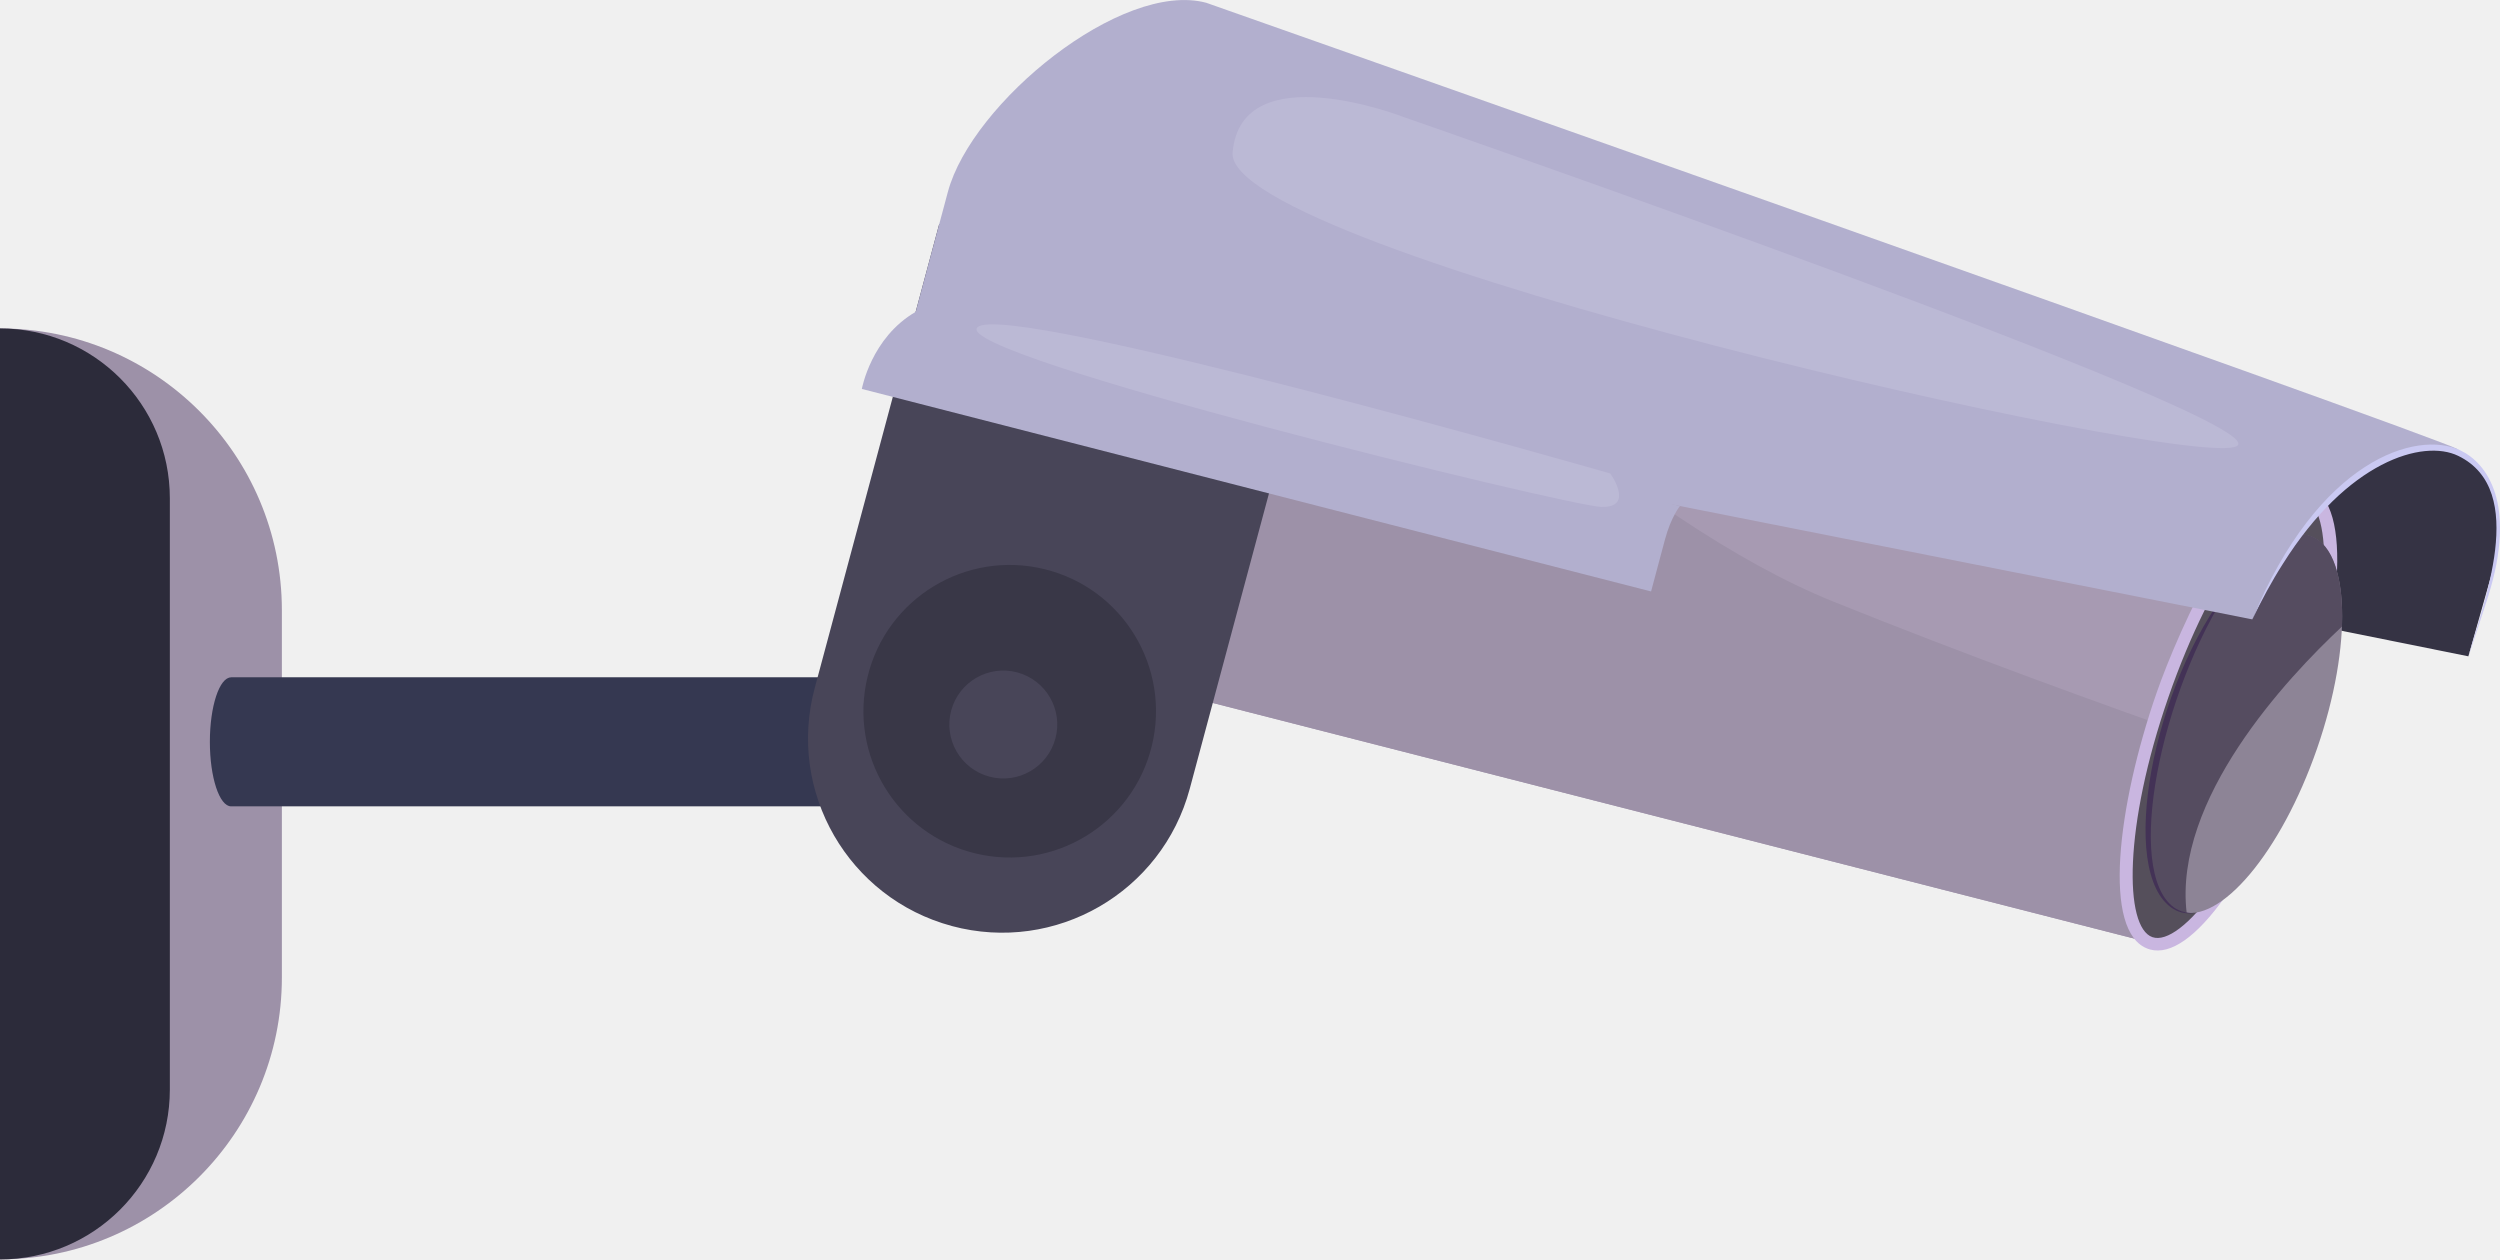
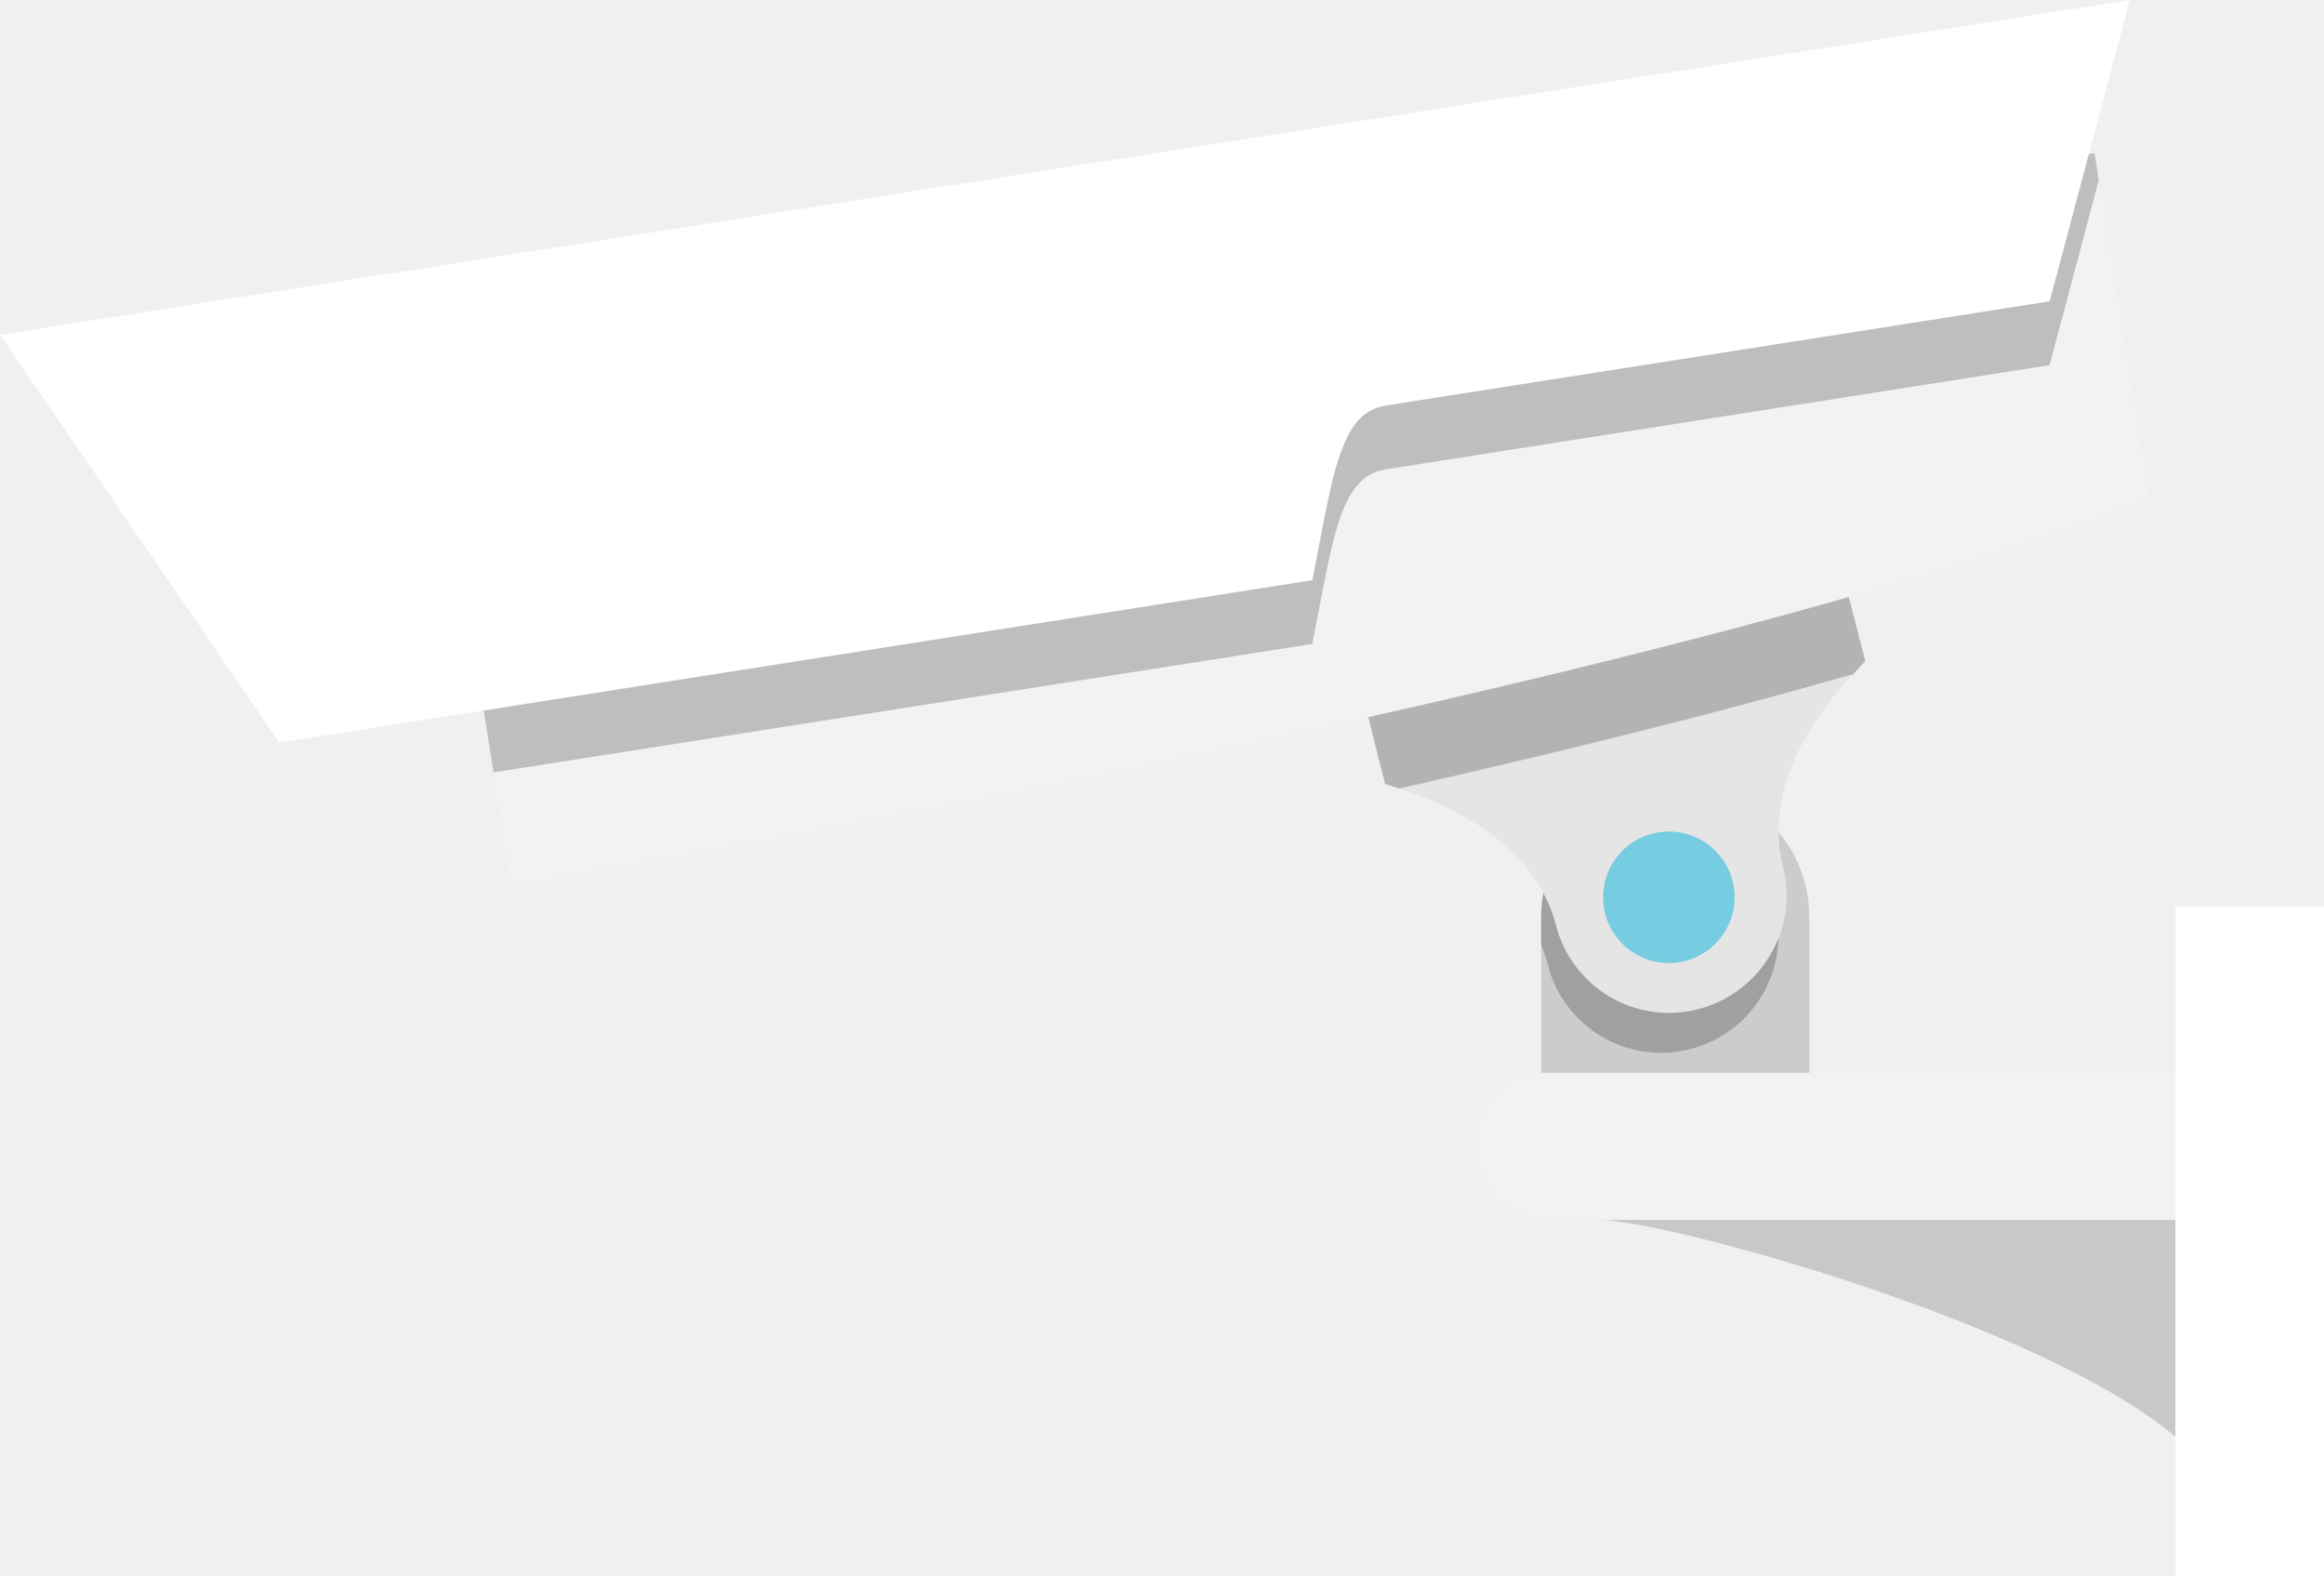
- <svg xmlns="http://www.w3.org/2000/svg" viewBox="0 0 332.95 167.72">
+ <svg xmlns="http://www.w3.org/2000/svg" viewBox="0 0 219.94 149.11">
  <defs>
    <style>
      .cls-1 {
-         fill: #8d8496;
+         fill: #76cce0;
      }

      .cls-2 {
-         fill: #9d99bf;
-         mix-blend-mode: screen;
-         opacity: .2;
+         fill: #fff;
      }

      .cls-3 {
-         fill: #554f5b;
+         fill: #e5e5e5;
      }

      .cls-4 {
-         fill: #433256;
+         fill: #f2f2f2;
      }

      .cls-5 {
-         fill: #cac9f2;
+         isolation: isolate;
      }

      .cls-6 {
-         fill: #353851;
+         opacity: .43;
+       }
+ 
+       .cls-6, .cls-7 {
+         fill: gray;
+         mix-blend-mode: multiply;
      }

      .cls-7 {
-         isolation: isolate;
+         opacity: .26;
      }

      .cls-8 {
-         fill: #c9b6e0;
-       }
- 
-       .cls-9 {
-         fill: #b2afce;
-       }
- 
-       .cls-10 {
-         fill: #2c2b3a;
-       }
- 
-       .cls-11 {
-         fill: #353344;
-       }
- 
-       .cls-12 {
-         fill: #554c60;
-       }
- 
-       .cls-13 {
-         fill: #9d91a8;
-       }
- 
-       .cls-14 {
-         fill: #a79ab2;
-       }
- 
-       .cls-15 {
-         fill: #484558;
-       }
- 
-       .cls-16 {
-         fill: #393747;
+         fill: #ccc;
      }
    </style>
  </defs>
-   <g class="cls-7">
+   <g class="cls-5">
    <g id="Layer_1" data-name="Layer 1">
      <g>
-         <path class="cls-11" d="M332.17,75.3c1.01-3.76,1.35-9.14-2.54-13.49-1.78-2-6.51-3.35-9.12-2.73-8.78,2.09-16.23,10.37-21.55,22.33l29.78,6,3.42-12.11Z" />
-         <path class="cls-13" d="M0,167.72h0V43.74h0c20.73,0,37.54,16.81,37.54,37.54v48.9c0,20.73-16.81,37.54-37.54,37.54Z" />
-         <path class="cls-10" d="M0,167.72h0V43.74h0c12.49,0,22.62,10.13,22.62,22.62v78.75c0,12.49-10.13,22.62-22.62,22.62Z" />
-         <g>
-           <path class="cls-14" d="M285.93,125.44l-162.66-41.6,15.91-45.89c5.23-15.09,21.7-23.07,36.79-17.84l131.59,45.63-21.63,59.71Z" />
-           <path class="cls-13" d="M285.93,125.44l9.5-26.21c-15.63-5.46-34.01-12.15-51.29-19.12-26.19-10.56-57.77-40.6-77.74-61.6-11.94.04-23.08,7.52-27.22,19.44l-15.91,45.89,162.66,41.6Z" />
-           <path class="cls-3" d="M305.57,98.66c-5.74,16.56-14.33,28.62-19.19,26.93-4.85-1.68-4.13-16.47,1.61-33.03,5.74-16.56,14.33-28.62,19.19-26.94,4.85,1.68,4.13,16.47-1.61,33.03Z" />
-           <path class="cls-8" d="M307.46,64.84c-7.81-2.71-17.39,19.22-20.25,27.45-5.18,14.92-7.32,31.94-1.1,34.09.09.03.17.06.26.08,2.73.73,6.16-1.68,9.96-7.01,3.67-5.15,7.23-12.44,10.04-20.52,5.17-14.92,7.32-31.94,1.1-34.09ZM304.78,98.39c-2.75,7.94-6.24,15.07-9.82,20.1-3.29,4.62-6.4,6.98-8.3,6.32-3.78-1.31-3.84-14.76,2.13-31.96,5.9-17.01,14.15-27.49,17.99-26.46.04.01.09.03.13.04,3.78,1.31,3.84,14.76-2.13,31.97Z" />
-           <g>
-             <path class="cls-1" d="M308.58,99.71c-4.79,13.8-12.95,23.5-18.23,21.67-5.28-1.83-5.68-14.5-.89-28.3,4.79-13.8,12.95-23.5,18.23-21.67,5.28,1.83,5.68,14.5.89,28.3Z" />
-             <path class="cls-12" d="M311.9,83.45c.26-6.36-1.16-11.04-4.19-12.09-5.28-1.83-13.45,7.92-18.24,21.72-4.79,13.8-4.39,26.47.89,28.3.26.09.58.16.86.19-1.77-15.08,13.29-31.22,20.68-38.12Z" />
-             <path class="cls-4" d="M292.42,121.55c-.5.1-1.03.12-1.54.04-.51-.08-1.01-.28-1.46-.55-7.56-4.76-2.71-30.01,7.66-42.98-9.33,14.05-14.23,37.98-7.54,42.8.82.57,1.86.82,2.88.7Z" />
-           </g>
-         </g>
-         <path class="cls-6" d="M30.78,90.21c-1.56,0-2.83,3.85-2.83,8.59s1.27,8.59,2.83,8.59h115.33v-17.19H30.78Z" />
-         <path class="cls-15" d="M126.78,123.33h0c-13.79-3.7-21.98-17.88-18.28-31.68l16.58-61.81,49.95,13.4-16.58,61.81c-3.7,13.79-17.88,21.98-31.68,18.28Z" />
-         <circle class="cls-16" cx="134.46" cy="94.71" r="19.48" transform="translate(10.67 202.99) rotate(-76.33)" />
-         <path class="cls-15" d="M140.56,98.35c-1.03,3.83-4.97,6.11-8.8,5.08s-6.11-4.97-5.08-8.8,4.97-6.11,8.8-5.08,6.11,4.97,5.08,8.8Z" />
-         <path class="cls-9" d="M327.48,59.89C323.81,57.85,160.65.37,160.65.37c-11.27-3.02-31.23,13.33-34.41,25.18l-5.74,21.4,179.46,35.54c6.07-13.94,16.34-24.44,27.52-22.6Z" />
-         <path class="cls-5" d="M328.75,87.41c1.8-6.78,8.12-22.09-1.37-26.7-4.7-2.28-14.77.74-23.33,14.36-1.52,2.37-2.85,4.87-4.09,7.42,8.83-21.36,21.91-25.24,27.69-22.52,3.57,1.68,7.57,7.12,3.75,19.37-.88,2.69-1.74,5.39-2.64,8.07Z" />
-         <path class="cls-2" d="M186.89,15.57s-21.59-8.39-22.73,4.74,127.93,42.46,133.74,39.1c5.81-3.35-111.02-43.84-111.02-43.84Z" />
-         <path class="cls-9" d="M121.96,41.5l101.77,25.9s-1.18,1.45-1.98,4.42l-1.86,6.95-105.11-26.97s1.23-6.85,7.19-10.28Z" />
-         <path class="cls-2" d="M214.46,63.06s-80.48-23.12-84.28-19.47c-3.8,3.65,78.57,23.79,83.08,23.92,4.52.13,1.19-4.45,1.19-4.45Z" />
+         <path class="cls-2" d="M201.56,0l-3.87,14.59-3.7,13.92s-58.38,9.17-62.85,9.88c-4.47.7-5.02,6.9-6.93,16.5l-97.79,15.37-2.65-3.89-8.91-13.01L0,31.68,201.56,0Z" />
+         <path class="cls-4" d="M203.35,47.09c-7.84,3.17-17.61,6.33-28.4,9.41-14.05,4.01-29.85,7.87-45.47,11.37-35.49,7.96-70.07,14.08-81.11,15.8l-2.59-16.43,78.42-12.33c1.9-9.62,2.47-15.8,6.93-16.52,4.46-.69,62.84-9.86,62.84-9.86l3.71-13.93.54-.09,5.13,32.59Z" />
+         <path class="cls-4" d="M205.89,101.5v13.93h-59.13c-3.83,0-6.96-3.14-6.96-6.96,0-1.93.78-3.68,2.05-4.92,1.27-1.27,2.99-2.05,4.91-2.05h59.13Z" />
+         <path class="cls-3" d="M205.89,115.43v20.53c-12.75-10.83-48.39-20.53-54.54-20.53h54.54Z" />
+         <path class="cls-7" d="M205.89,115.43v20.53c-12.75-10.83-48.39-20.53-54.54-20.53h54.54Z" />
+         <rect class="cls-2" x="205.89" y="85.79" width="14.05" height="63.32" />
+         <path class="cls-8" d="M171.24,86.79v14.71h-25.39v-14.71c0-7.03,5.7-12.69,12.69-12.69s12.69,5.67,12.69,12.69Z" />
+         <path class="cls-3" d="M168.74,82c1.51,5.91-2.05,11.94-8.02,13.48-5.94,1.54-11.97-2.05-13.48-7.99-1.12-4.28-4.79-9.92-16.16-13.3l-1.6-6.33c15.62-3.5,31.42-7.36,45.47-11.37l1.57,6.09c-8.35,8.41-8.86,15.11-7.78,19.42Z" />
+         <path class="cls-1" d="M164.16,84.9c0,3.43-2.78,6.22-6.22,6.22s-6.22-2.78-6.22-6.22,2.78-6.22,6.22-6.22,6.22,2.78,6.22,6.22Z" />
+         <path class="cls-6" d="M198.62,17.06l-.94,3.56-3.71,13.93s-58.37,9.17-62.84,9.86c-4.46.72-5.01,6.91-6.94,16.52l-77.48,12.15-.93-5.85,78.42-12.33c.6-3.01,1.06-5.67,1.57-7.96.48-2.26,1.03-4.13,1.72-5.55.84-1.72,1.96-2.74,3.65-3.02,4.46-.69,62.84-9.86,62.84-9.86l3.71-13.93.54-.09.39,2.56Z" />
+         <path class="cls-6" d="M176.52,62.58c-.39.39-.78.81-1.12,1.21-.15.03-.3.09-.45.12-13.17,3.77-27.89,7.39-42.54,10.7-.42-.15-.87-.27-1.32-.42l-.75-2.93-.84-3.41c15.62-3.5,31.41-7.36,45.47-11.36l1.57,6.09Z" />
+         <path class="cls-6" d="M168.31,88.71c-.09,4.86-3.37,9.29-8.35,10.55-5.94,1.54-11.97-2.05-13.48-7.99-.15-.6-.36-1.23-.63-1.87v-2.59c0-.78.06-1.54.21-2.29.57,1.02.93,2.05,1.18,2.98,1.51,5.94,7.54,9.53,13.48,7.99,3.62-.93,6.36-3.56,7.6-6.78Z" />
      </g>
    </g>
  </g>
</svg>
